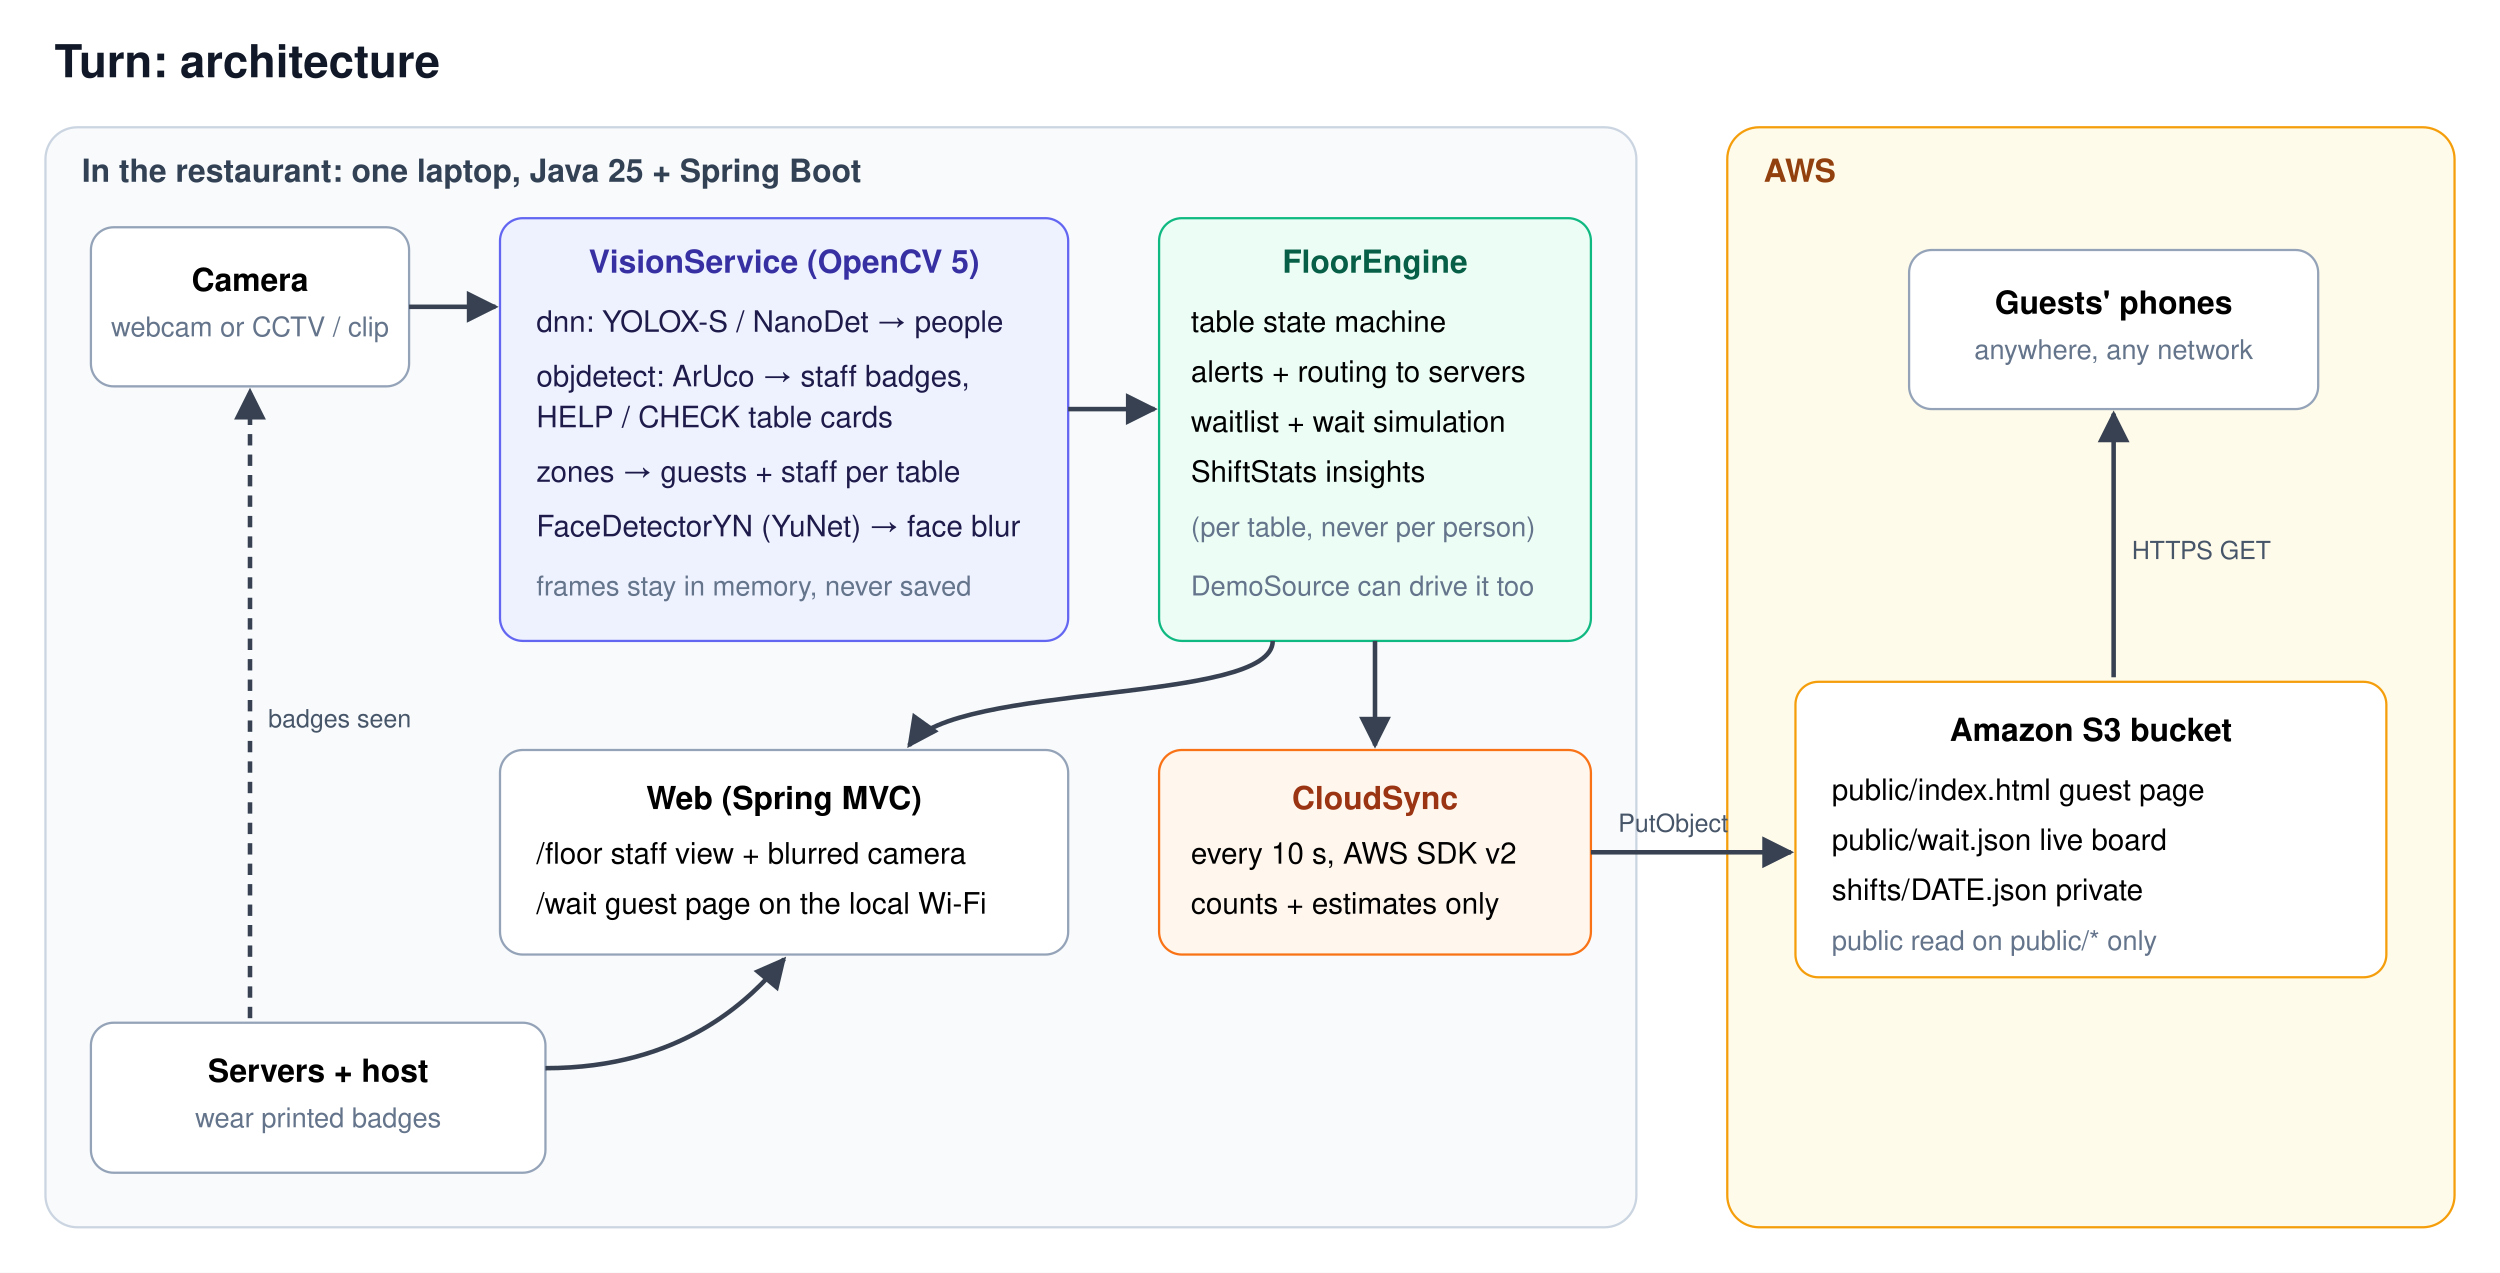
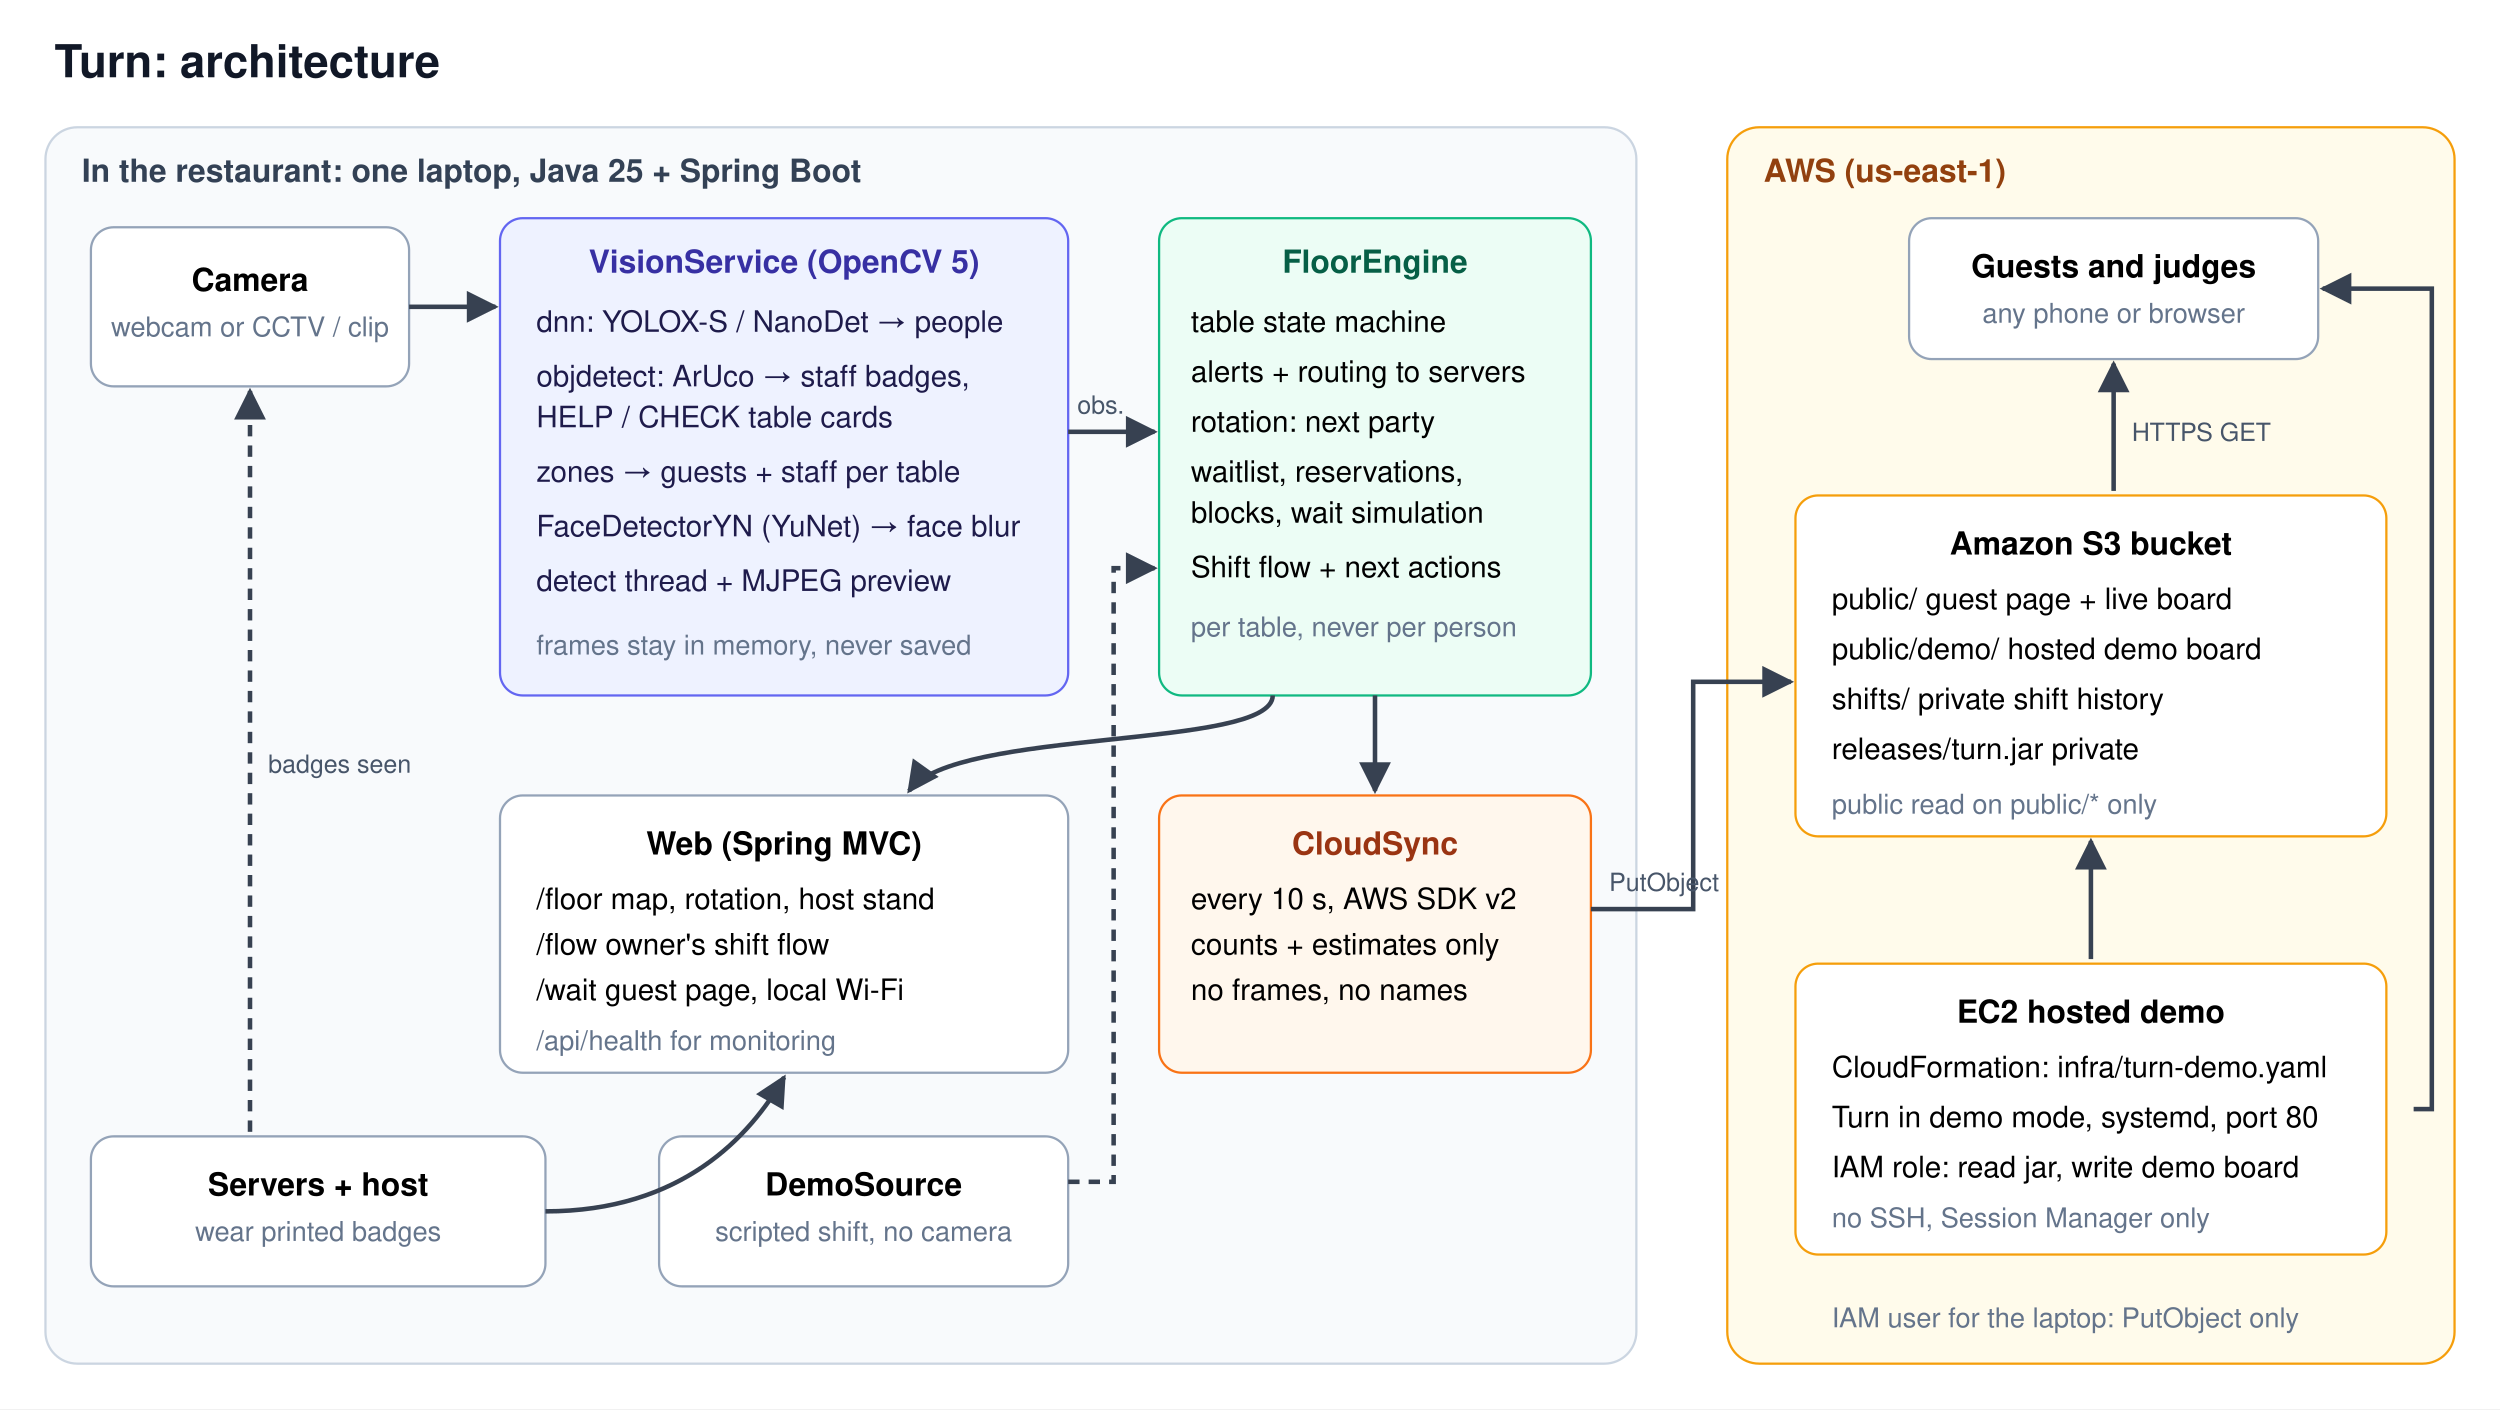
- <svg xmlns="http://www.w3.org/2000/svg" viewBox="0 0 1100 560" font-family="Segoe UI, Helvetica, Arial, sans-serif" font-size="14">
+ <svg xmlns="http://www.w3.org/2000/svg" viewBox="0 0 1100 620" font-family="Segoe UI, Helvetica, Arial, sans-serif" font-size="14">
  <defs>
    <marker id="a" viewBox="0 0 10 10" refX="9" refY="5" markerWidth="7" markerHeight="7" orient="auto">
      <path d="M0,0 L10,5 L0,10 z" fill="#374151" />
    </marker>
  </defs>
-   <rect width="1100" height="560" fill="#ffffff" />
+   <rect width="1100" height="620" fill="#ffffff" />
  <text x="24" y="34" font-size="20" font-weight="700" fill="#111827">Turn: architecture</text>
-   <rect x="20" y="56" width="700" height="484" rx="14" fill="#f8fafc" stroke="#cbd5e1" />
+   <rect x="20" y="56" width="700" height="544" rx="14" fill="#f8fafc" stroke="#cbd5e1" />
  <text x="36" y="80" font-weight="700" fill="#334155">In the restaurant: one laptop, Java 25 + Spring Boot</text>
  <rect x="40" y="100" width="140" height="70" rx="10" fill="#fff" stroke="#94a3b8" />
  <text x="110" y="128" text-anchor="middle" font-weight="600">Camera</text>
  <text x="110" y="148" text-anchor="middle" fill="#64748b" font-size="12">webcam or CCTV / clip</text>
-   <rect x="220" y="96" width="250" height="186" rx="10" fill="#eef2ff" stroke="#6366f1" />
+   <rect x="220" y="96" width="250" height="210" rx="10" fill="#eef2ff" stroke="#6366f1" />
  <text x="345" y="120" text-anchor="middle" font-weight="700" fill="#3730a3">VisionService (OpenCV 5)</text>
  <text x="236" y="146" fill="#1e1b4b" font-size="13">dnn: YOLOX-S / NanoDet → people</text>
  <text x="236" y="170" fill="#1e1b4b" font-size="13">objdetect: ArUco → staff badges,</text>
  <text x="236" y="188" fill="#1e1b4b" font-size="13">   HELP / CHECK table cards</text>
  <text x="236" y="212" fill="#1e1b4b" font-size="13">zones → guests + staff per table</text>
  <text x="236" y="236" fill="#1e1b4b" font-size="13">FaceDetectorYN (YuNet) → face blur</text>
-   <text x="236" y="262" fill="#64748b" font-size="12">frames stay in memory, never saved</text>
-   <rect x="510" y="96" width="190" height="186" rx="10" fill="#ecfdf5" stroke="#10b981" />
+   <text x="236" y="260" fill="#1e1b4b" font-size="13">detect thread + MJPEG preview</text>
+   <text x="236" y="288" fill="#64748b" font-size="12">frames stay in memory, never saved</text>
+   <rect x="510" y="96" width="190" height="210" rx="10" fill="#ecfdf5" stroke="#10b981" />
  <text x="605" y="120" text-anchor="middle" font-weight="700" fill="#065f46">FloorEngine</text>
  <text x="524" y="146" font-size="13">table state machine</text>
  <text x="524" y="168" font-size="13">alerts + routing to servers</text>
-   <text x="524" y="190" font-size="13">waitlist + wait simulation</text>
-   <text x="524" y="212" font-size="13">ShiftStats insights</text>
-   <text x="524" y="236" fill="#64748b" font-size="12">(per table, never per person)</text>
-   <text x="524" y="262" fill="#64748b" font-size="12">DemoSource can drive it too</text>
-   <rect x="220" y="330" width="250" height="90" rx="10" fill="#fff" stroke="#94a3b8" />
-   <text x="345" y="356" text-anchor="middle" font-weight="700">Web (Spring MVC)</text>
-   <text x="236" y="380" font-size="13">/floor  staff view + blurred camera</text>
-   <text x="236" y="402" font-size="13">/wait   guest page on the local Wi-Fi</text>
-   <rect x="510" y="330" width="190" height="90" rx="10" fill="#fff7ed" stroke="#f97316" />
-   <text x="605" y="356" text-anchor="middle" font-weight="700" fill="#9a3412">CloudSync</text>
-   <text x="524" y="380" font-size="13">every 10 s, AWS SDK v2</text>
-   <text x="524" y="402" font-size="13">counts + estimates only</text>
-   <rect x="40" y="450" width="200" height="66" rx="10" fill="#fff" stroke="#94a3b8" />
-   <text x="140" y="476" text-anchor="middle" font-weight="600">Servers + host</text>
-   <text x="140" y="496" text-anchor="middle" fill="#64748b" font-size="12">wear printed badges</text>
-   <rect x="760" y="56" width="320" height="484" rx="14" fill="#fffbeb" stroke="#f59e0b" />
-   <text x="776" y="80" font-weight="700" fill="#92400e">AWS</text>
-   <rect x="790" y="300" width="260" height="130" rx="10" fill="#fff" stroke="#f59e0b" />
-   <text x="920" y="326" text-anchor="middle" font-weight="700">Amazon S3 bucket</text>
-   <text x="806" y="352" font-size="13">public/index.html  guest page</text>
-   <text x="806" y="374" font-size="13">public/wait.json   live board</text>
-   <text x="806" y="396" font-size="13">shifts/DATE.json   private</text>
-   <text x="806" y="418" fill="#64748b" font-size="12">public read on public/* only</text>
-   <rect x="840" y="110" width="180" height="70" rx="10" fill="#fff" stroke="#94a3b8" />
-   <text x="930" y="138" text-anchor="middle" font-weight="600">Guests' phones</text>
-   <text x="930" y="158" text-anchor="middle" fill="#64748b" font-size="12">anywhere, any network</text>
+   <text x="524" y="190" font-size="13">rotation: next party</text>
+   <text x="524" y="212" font-size="13">waitlist, reservations,</text>
+   <text x="524" y="230" font-size="13">  blocks, wait simulation</text>
+   <text x="524" y="254" font-size="13">Shift flow + next actions</text>
+   <text x="524" y="280" fill="#64748b" font-size="12">per table, never per person</text>
+   <rect x="220" y="350" width="250" height="122" rx="10" fill="#fff" stroke="#94a3b8" />
+   <text x="345" y="376" text-anchor="middle" font-weight="700">Web (Spring MVC)</text>
+   <text x="236" y="400" font-size="13">/floor  map, rotation, host stand</text>
+   <text x="236" y="420" font-size="13">/flow   owner's shift flow</text>
+   <text x="236" y="440" font-size="13">/wait   guest page, local Wi-Fi</text>
+   <text x="236" y="462" fill="#64748b" font-size="12">/api/health for monitoring</text>
+   <rect x="510" y="350" width="190" height="122" rx="10" fill="#fff7ed" stroke="#f97316" />
+   <text x="605" y="376" text-anchor="middle" font-weight="700" fill="#9a3412">CloudSync</text>
+   <text x="524" y="400" font-size="13">every 10 s, AWS SDK v2</text>
+   <text x="524" y="420" font-size="13">counts + estimates only</text>
+   <text x="524" y="440" font-size="13">no frames, no names</text>
+   <rect x="40" y="500" width="200" height="66" rx="10" fill="#fff" stroke="#94a3b8" />
+   <text x="140" y="526" text-anchor="middle" font-weight="600">Servers + host</text>
+   <text x="140" y="546" text-anchor="middle" fill="#64748b" font-size="12">wear printed badges</text>
+   <rect x="290" y="500" width="180" height="66" rx="10" fill="#fff" stroke="#94a3b8" />
+   <text x="380" y="526" text-anchor="middle" font-weight="600">DemoSource</text>
+   <text x="380" y="546" text-anchor="middle" fill="#64748b" font-size="12">scripted shift, no camera</text>
+   <rect x="760" y="56" width="320" height="544" rx="14" fill="#fffbeb" stroke="#f59e0b" />
+   <text x="776" y="80" font-weight="700" fill="#92400e">AWS (us-east-1)</text>
+   <rect x="840" y="96" width="180" height="62" rx="10" fill="#fff" stroke="#94a3b8" />
+   <text x="930" y="122" text-anchor="middle" font-weight="600">Guests and judges</text>
+   <text x="930" y="142" text-anchor="middle" fill="#64748b" font-size="12">any phone or browser</text>
+   <rect x="790" y="218" width="260" height="150" rx="10" fill="#fff" stroke="#f59e0b" />
+   <text x="920" y="244" text-anchor="middle" font-weight="700">Amazon S3 bucket</text>
+   <text x="806" y="268" font-size="13">public/  guest page + live board</text>
+   <text x="806" y="290" font-size="13">public/demo/  hosted demo board</text>
+   <text x="806" y="312" font-size="13">shifts/  private shift history</text>
+   <text x="806" y="334" font-size="13">releases/turn.jar  private</text>
+   <text x="806" y="358" fill="#64748b" font-size="12">public read on public/* only</text>
+   <rect x="790" y="424" width="260" height="128" rx="10" fill="#fff" stroke="#f59e0b" />
+   <text x="920" y="450" text-anchor="middle" font-weight="700">EC2 hosted demo</text>
+   <text x="806" y="474" font-size="13">CloudFormation: infra/turn-demo.yaml</text>
+   <text x="806" y="496" font-size="13">Turn in demo mode, systemd, port 80</text>
+   <text x="806" y="518" font-size="13">IAM role: read jar, write demo board</text>
+   <text x="806" y="540" fill="#64748b" font-size="12">no SSH, Session Manager only</text>
+   <text x="806" y="584" fill="#64748b" font-size="12">IAM user for the laptop: PutObject only</text>
  <path d="M180 135 H218" stroke="#374151" stroke-width="2" marker-end="url(#a)" />
-   <path d="M470 180 H508" stroke="#374151" stroke-width="2" marker-end="url(#a)" />
-   <path d="M605 282 V328" stroke="#374151" stroke-width="2" marker-end="url(#a)" />
-   <path d="M560 282 C560 310 420 300 400 328" stroke="#374151" stroke-width="2" fill="none" marker-end="url(#a)" />
-   <path d="M700 375 H788" stroke="#374151" stroke-width="2" marker-end="url(#a)" />
-   <text x="712" y="366" font-size="11" fill="#475569">PutObject</text>
-   <path d="M930 298 V182" stroke="#374151" stroke-width="2" marker-end="url(#a)" />
-   <text x="938" y="246" font-size="11" fill="#475569">HTTPS GET</text>
-   <path d="M240 470 C300 470 330 440 345 422" stroke="#374151" stroke-width="2" fill="none" marker-end="url(#a)" />
-   <path d="M110 448 V172" stroke="#374151" stroke-width="2" stroke-dasharray="5 4" marker-end="url(#a)" />
-   <text x="118" y="320" font-size="11" fill="#475569">badges seen</text>
+   <path d="M470 190 H508" stroke="#374151" stroke-width="2" marker-end="url(#a)" />
+   <text x="474" y="182" font-size="11" fill="#475569">obs.</text>
+   <path d="M605 306 V348" stroke="#374151" stroke-width="2" marker-end="url(#a)" />
+   <path d="M560 306 C560 330 420 320 400 348" stroke="#374151" stroke-width="2" fill="none" marker-end="url(#a)" />
+   <path d="M700 400 H745 V300 H788" stroke="#374151" stroke-width="2" fill="none" marker-end="url(#a)" />
+   <text x="708" y="392" font-size="11" fill="#475569">PutObject</text>
+   <path d="M930 216 V160" stroke="#374151" stroke-width="2" marker-end="url(#a)" />
+   <text x="938" y="194" font-size="11" fill="#475569">HTTPS GET</text>
+   <path d="M1062 488 H1070 V127 H1022" stroke="#374151" stroke-width="2" fill="none" marker-end="url(#a)" />
+   <text x="1006" y="412" font-size="11" fill="#475569" transform="rotate(-90 1066 300)">HTTP</text>
+   <path d="M920 422 V370" stroke="#374151" stroke-width="2" marker-end="url(#a)" />
+   <path d="M240 533 C300 533 330 500 345 474" stroke="#374151" stroke-width="2" fill="none" marker-end="url(#a)" />
+   <path d="M110 498 V172" stroke="#374151" stroke-width="2" stroke-dasharray="5 4" marker-end="url(#a)" />
+   <text x="118" y="340" font-size="11" fill="#475569">badges seen</text>
+   <path d="M470 520 H490 V250 H508" stroke="#374151" stroke-width="2" stroke-dasharray="5 4" fill="none" marker-end="url(#a)" />
</svg>
